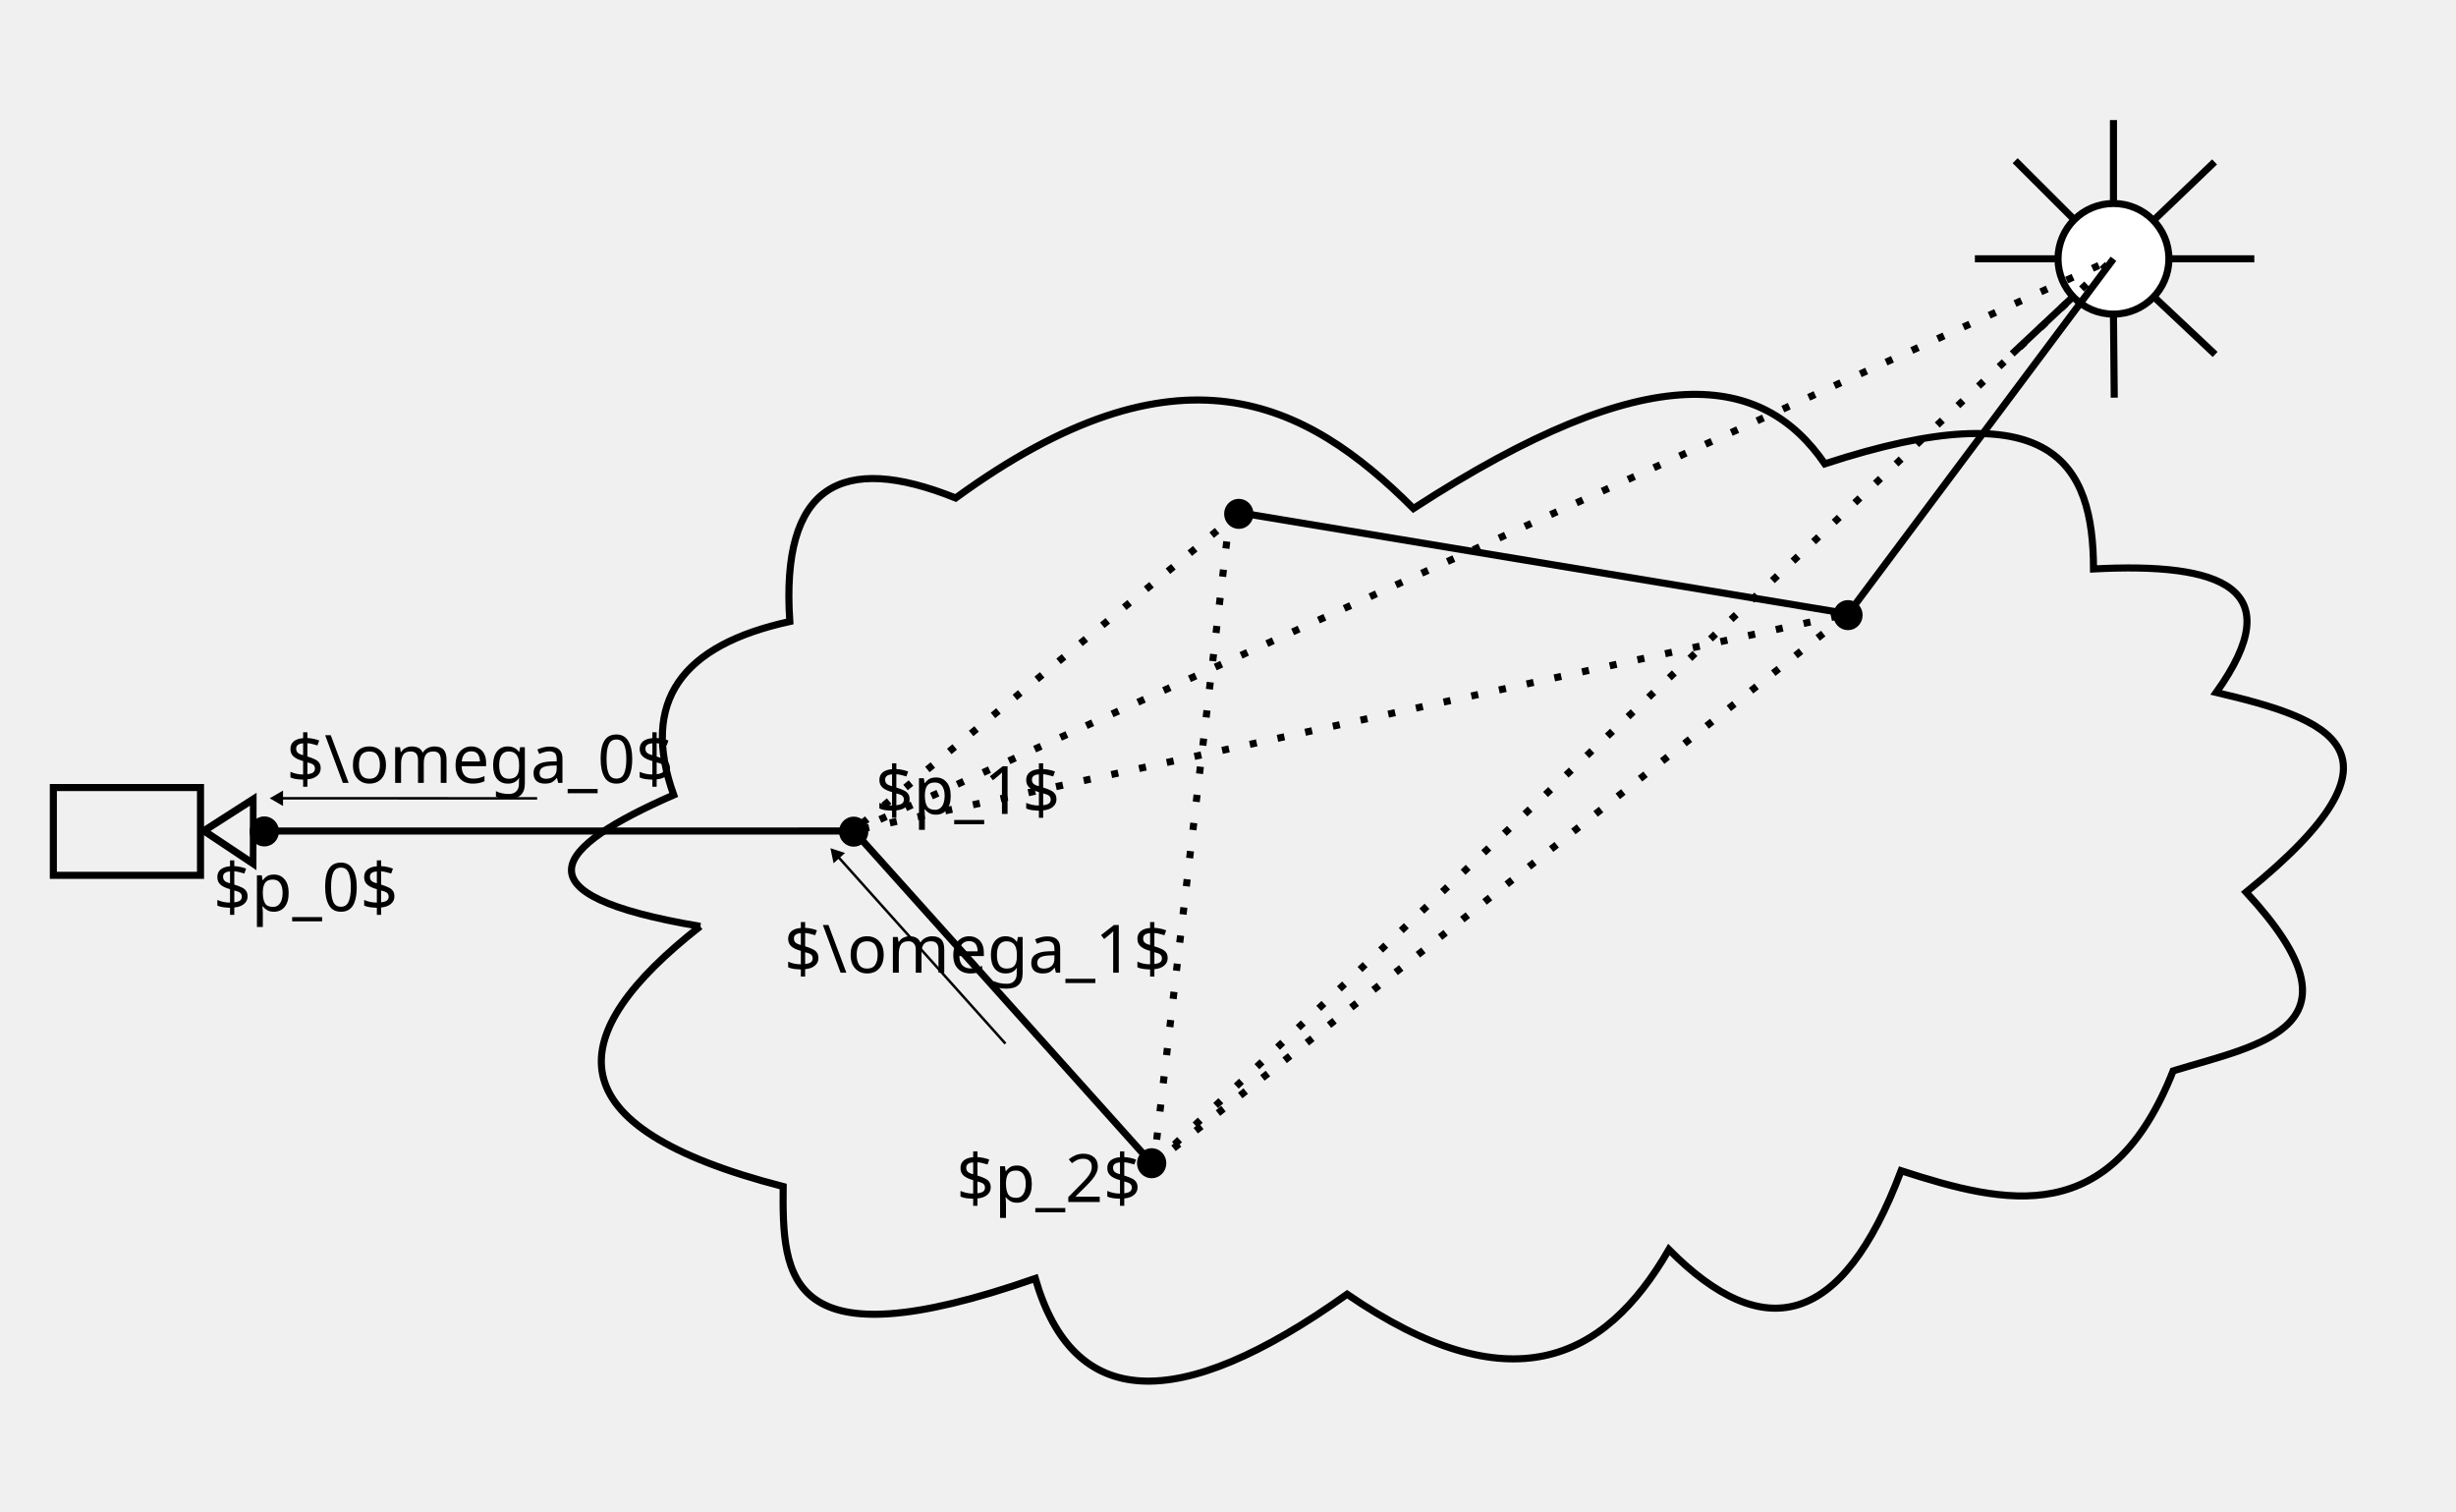
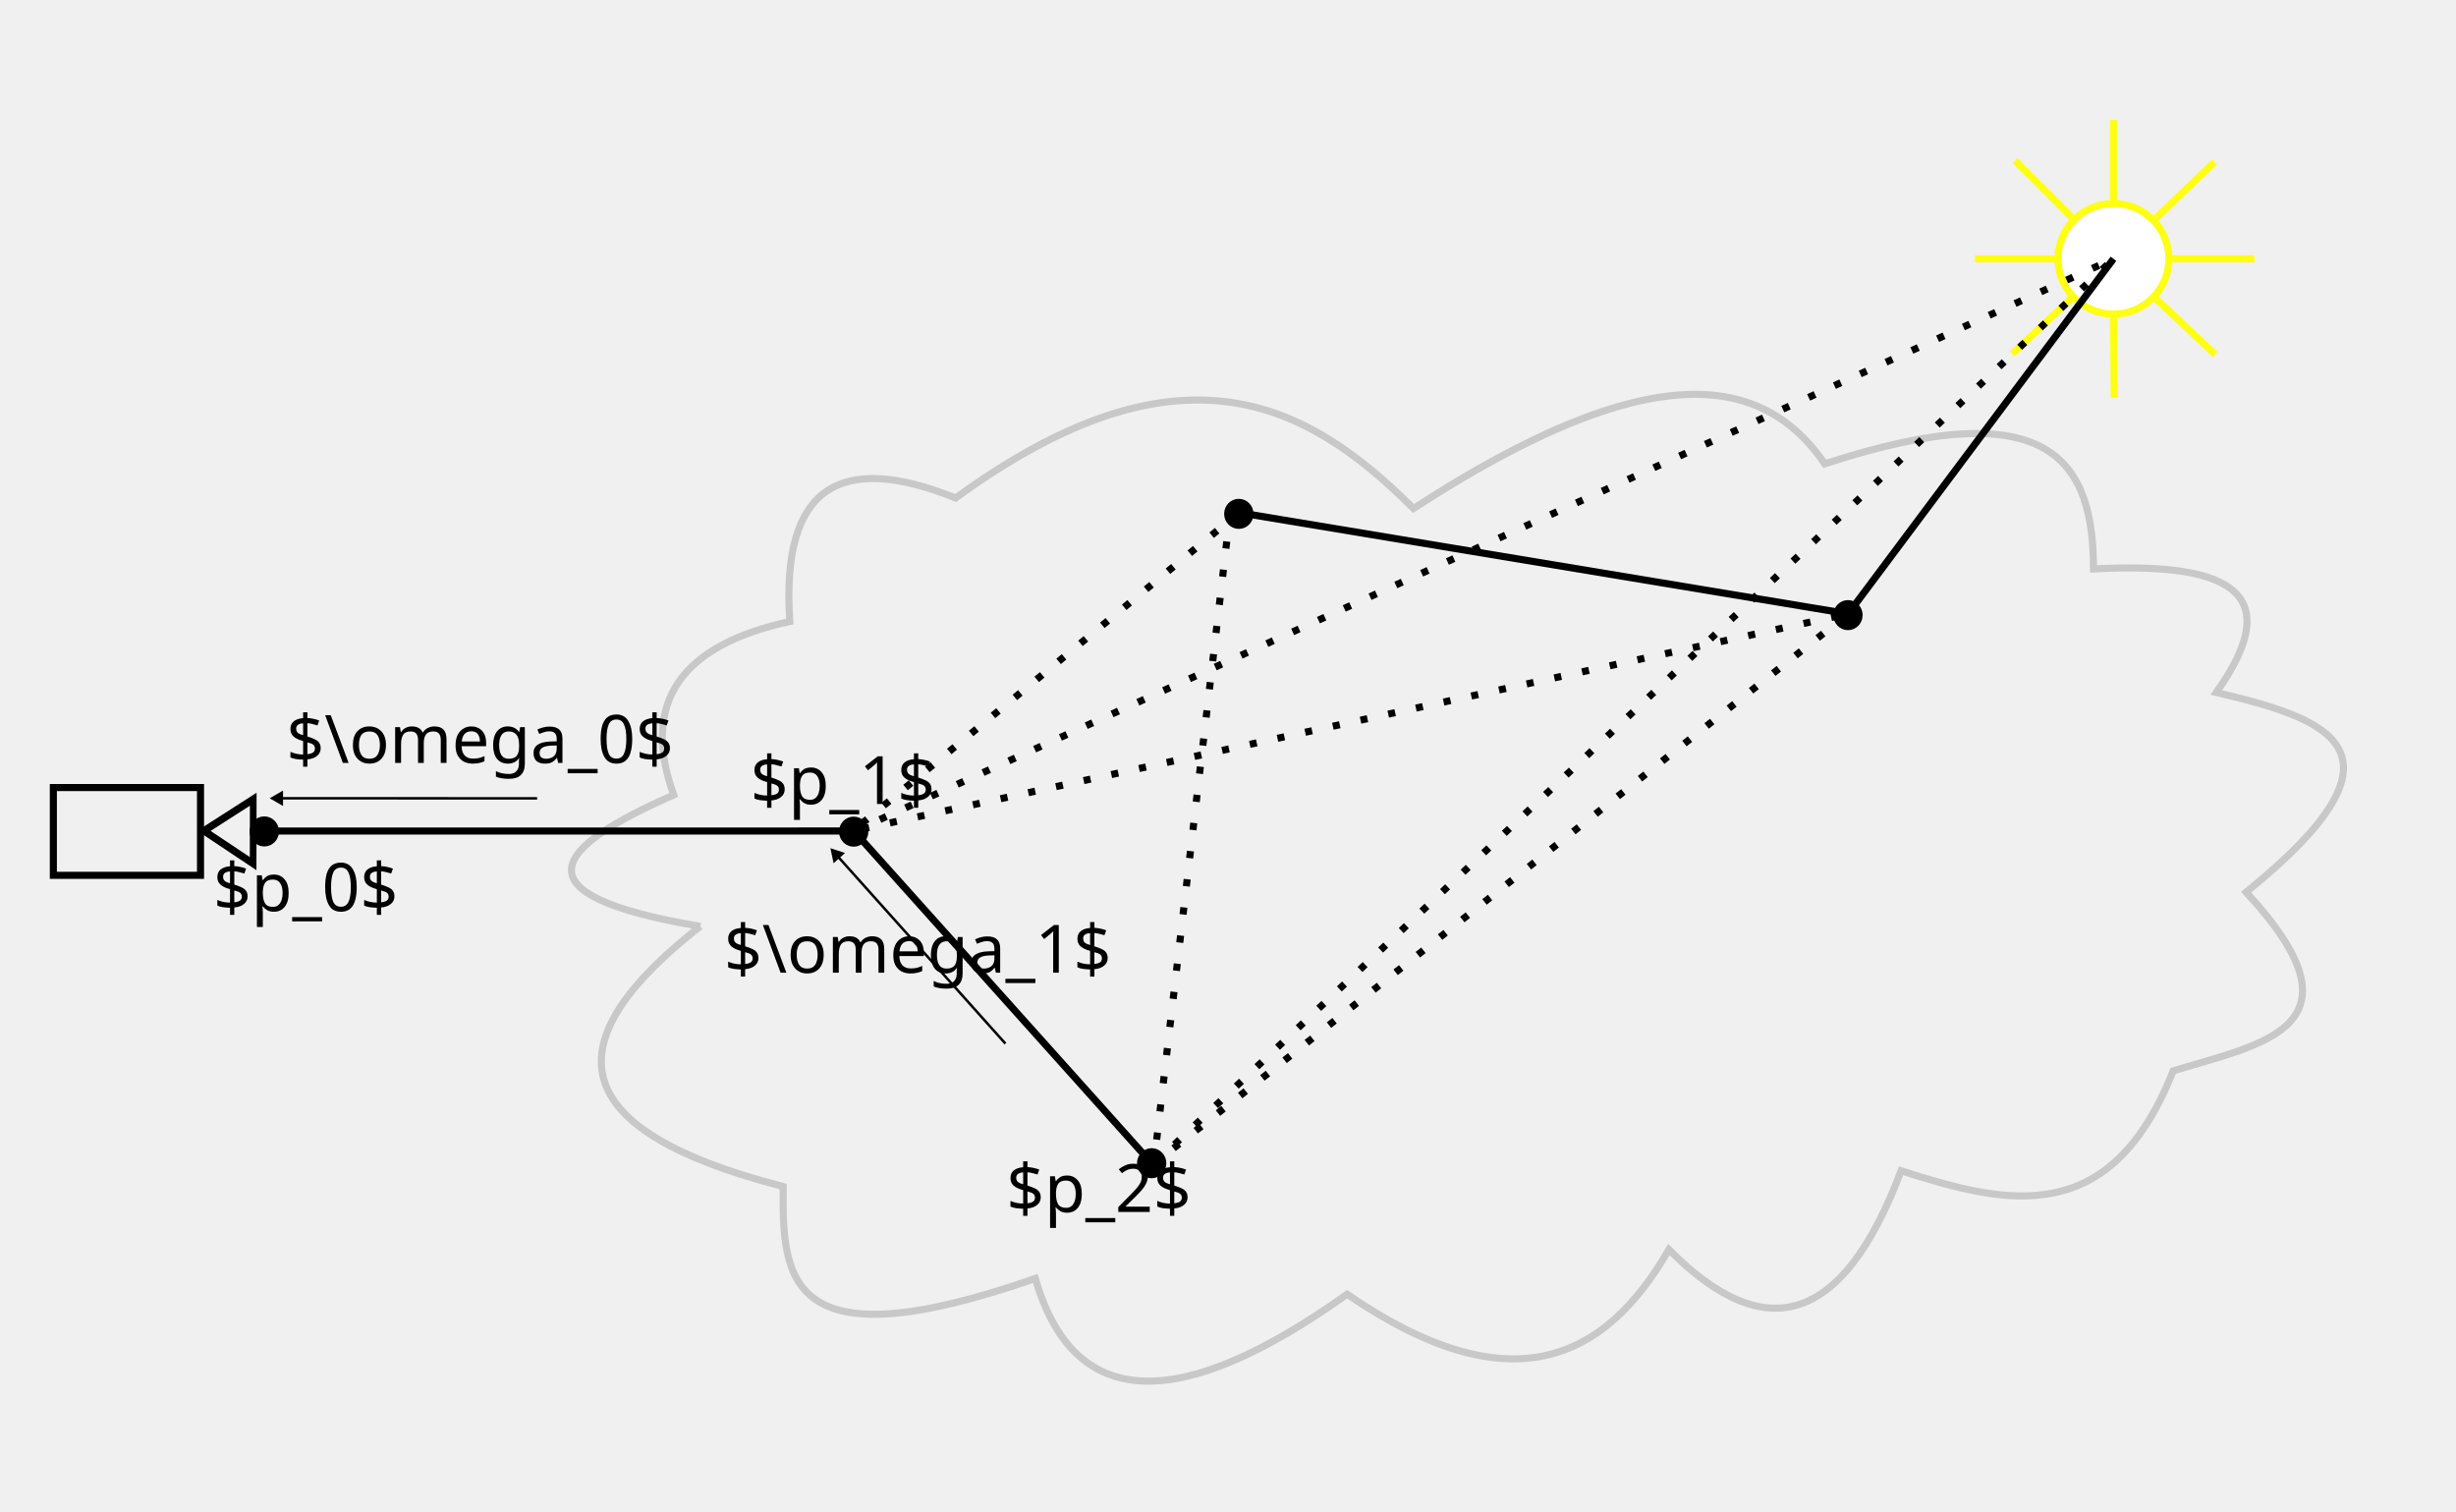
<svg xmlns="http://www.w3.org/2000/svg" width="260mm" height="160mm" viewBox="0 0 260 160" version="1.1" id="svg9745">
  <defs id="defs9742">
    <marker style="overflow:visible" id="TriangleStart" refX="0" refY="0" orient="auto-start-reverse" markerWidth="5.324" markerHeight="6.155" viewBox="0 0 5.324 6.155" preserveAspectRatio="xMidYMid">
      <path transform="scale(0.5)" style="fill:context-stroke;fill-rule:evenodd;stroke:context-stroke;stroke-width:1pt" d="M 5.77,0 -2.88,5 V -5 Z" id="path135" />
    </marker>
  </defs>
  <g id="layer1">
    <g id="g24383" transform="translate(0.142382,1.762705)" style="stroke-width:0.75;stroke-dasharray:none">
      <rect style="fill:#000000;fill-opacity:0;fill-rule:evenodd;stroke:#000000;stroke-width:0.75;stroke-opacity:1;stroke-dasharray:none" id="rect23545" width="15.579" height="9.292" x="5.505" y="81.605" />
      <path style="fill:#000000;fill-opacity:0;stroke:#000000;stroke-width:4.955;stroke-dasharray:none;stroke-opacity:1" id="path24379" d="M 23.832,56.182 -12.034,33.699 25.37,13.879 Z" transform="matrix(0.1421574,-0.00419207,0.0048424,0.1609977,22.99368,80.71258)" />
    </g>
-     <path style="fill:none;stroke:#000000;stroke-width:0.75;stroke-linecap:butt;stroke-linejoin:miter;stroke-opacity:1;stroke-dasharray:none" d="m 74.129,98.06 c -14.692,11.506 -15.775,21.215 8.78,27.54 -0.09,9.628 0.233,18.962 26.69,9.736 4.013,13.846 14.951,14.528 33.012,1.669 17.138,11.75 27.194,7.179 34.065,-4.729 10,10.093 18.328,8.26 24.583,-8.345 11.21,3.623 22.18,6.178 28.797,-10.571 9.37,-2.861 20.969,-4.592 7.726,-18.916 18.684,-15.101 8.447,-18.401 -3.161,-21.142 C 242.546,62.191 235.151,59.521 221.628,60.227 221.596,49.033 217.319,41.2 193.182,49.1 186.656,39.6 174.809,37.478 149.634,53.829 138.16,42.337 124.69,35.586 101.171,52.716 89.045,47.847 82.631,51.38 83.611,65.791 72.185,68.283 67.763,74.242 71.32,84.151 c -12.676,5.561 -17.103,10.561 2.81,13.909 z" id="path10311" />
+     <path style="fill:none;stroke:#c8c8c8;stroke-width:0.75;stroke-linecap:butt;stroke-linejoin:miter;stroke-opacity:1;stroke-dasharray:none" d="m 74.129,98.06 c -14.692,11.506 -15.775,21.215 8.78,27.54 -0.09,9.628 0.233,18.962 26.69,9.736 4.013,13.846 14.951,14.528 33.012,1.669 17.138,11.75 27.194,7.179 34.065,-4.729 10,10.093 18.328,8.26 24.583,-8.345 11.21,3.623 22.18,6.178 28.797,-10.571 9.37,-2.861 20.969,-4.592 7.726,-18.916 18.684,-15.101 8.447,-18.401 -3.161,-21.142 C 242.546,62.191 235.151,59.521 221.628,60.227 221.596,49.033 217.319,41.2 193.182,49.1 186.656,39.6 174.809,37.478 149.634,53.829 138.16,42.337 124.69,35.586 101.171,52.716 89.045,47.847 82.631,51.38 83.611,65.791 72.185,68.283 67.763,74.242 71.32,84.151 c -12.676,5.561 -17.103,10.561 2.81,13.909 z" id="path10311" />
    <ellipse style="fill:#000000;fill-opacity:1;stroke:#000000;stroke-width:0.75;stroke-opacity:0.996" id="path10525" cx="27.981" cy="88.012" rx="1.178" ry="1.217" />
    <ellipse style="fill:#000000;fill-opacity:1;stroke:#000000;stroke-width:0.75;stroke-opacity:0.996" id="path10525-3" cx="90.374" cy="88.037" rx="1.178" ry="1.217" />
    <ellipse style="fill:#000000;fill-opacity:1;stroke:#000000;stroke-width:0.75;stroke-opacity:0.996" id="path10525-3-5" cx="121.918" cy="123.135" rx="1.178" ry="1.217" />
    <path style="fill:none;stroke:#000000;stroke-width:0.75;stroke-linecap:butt;stroke-linejoin:miter;stroke-opacity:1;stroke-dasharray:none" d="m 27.982,87.97 62.298,-0.003" id="path11550" />
    <text xml:space="preserve" style="font-size:7.056px;line-height:1.25;font-family:'Bodoni MT';-inkscape-font-specification:'Bodoni MT';stroke-width:0.265" x="22.572" y="96.438" id="text11554">
      <tspan id="tspan11552" style="font-size:7.056px;stroke-width:0.265" x="22.572" y="96.438">$p_0$</tspan>
    </text>
-     <text xml:space="preserve" style="font-size:7.056px;line-height:1.25;font-family:'Bodoni MT';-inkscape-font-specification:'Bodoni MT';stroke-width:0.265" x="92.657" y="86.162" id="text11554-8">
-       <tspan id="tspan11552-5" style="font-size:7.056px;stroke-width:0.265" x="92.657" y="86.162">$p_1$</tspan>
+     <text xml:space="preserve" style="font-size:7.056px;line-height:1.25;font-family:'Bodoni MT';-inkscape-font-specification:'Bodoni MT';stroke-width:0.265" x="79.428" y="85.104" id="text11554-8">
+       <tspan id="tspan11552-5" style="font-size:7.056px;stroke-width:0.265" x="79.428" y="85.104">$p_1$</tspan>
    </text>
-     <text xml:space="preserve" style="font-size:7.056px;line-height:1.25;font-family:'Bodoni MT';-inkscape-font-specification:'Bodoni MT';stroke-width:0.265" x="101.243" y="127.237" id="text11554-8-3">
-       <tspan id="tspan11552-5-5" style="font-size:7.056px;stroke-width:0.265" x="101.243" y="127.237">$p_2$</tspan>
+     <text xml:space="preserve" style="font-size:7.056px;line-height:1.25;font-family:'Bodoni MT';-inkscape-font-specification:'Bodoni MT';stroke-width:0.265" x="106.534" y="128.295" id="text11554-8-3">
+       <tspan id="tspan11552-5-5" style="font-size:7.056px;stroke-width:0.265" x="106.534" y="128.295">$p_2$</tspan>
    </text>
    <path style="fill:none;stroke:#000000;stroke-width:0.265;stroke-linecap:butt;stroke-linejoin:miter;stroke-dasharray:none;stroke-opacity:1;marker-start:url(#TriangleStart)" d="m 29.493,84.503 27.368,0.007" id="path11600" />
-     <text xml:space="preserve" style="font-size:7.056px;line-height:1.25;font-family:'Bodoni MT';-inkscape-font-specification:'Bodoni MT';stroke-width:0.265" x="30.307" y="82.875" id="text11554-9">
-       <tspan id="tspan11552-0" style="font-size:7.056px;stroke-width:0.265" x="30.307" y="82.875">$\omega_0$</tspan>
+     <text xml:space="preserve" style="font-size:7.056px;line-height:1.25;font-family:'Bodoni MT';-inkscape-font-specification:'Bodoni MT';stroke-width:0.265" x="30.307" y="80.759" id="text11554-9">
+       <tspan id="tspan11552-0" style="font-size:7.056px;stroke-width:0.265" x="30.307" y="80.759">$\omega_0$</tspan>
    </text>
    <path style="fill:none;stroke:#000000;stroke-width:0.75;stroke-linecap:butt;stroke-linejoin:miter;stroke-opacity:1;stroke-dasharray:none" d="M 90.412,87.991 121.918,123.135" id="path26103" />
    <path style="fill:none;stroke:#000000;stroke-width:0.265px;stroke-linecap:butt;stroke-linejoin:miter;stroke-opacity:1;marker-start:url(#TriangleStart)" d="M 88.539,90.488 106.437,110.473" id="path26224" />
-     <text xml:space="preserve" style="font-size:7.056px;line-height:1.25;font-family:'Bodoni MT';-inkscape-font-specification:'Bodoni MT';stroke-width:0.265" x="83" y="102.97" id="text11554-9-26">
-       <tspan id="tspan11552-0-9" style="font-size:7.056px;stroke-width:0.265" x="83" y="102.97">$\omega_1$</tspan>
+     <text xml:space="preserve" style="font-size:7.056px;line-height:1.25;font-family:'Bodoni MT';-inkscape-font-specification:'Bodoni MT';stroke-width:0.265" x="76.65" y="102.97" id="text11554-9-26">
+       <tspan id="tspan11552-0-9" style="font-size:7.056px;stroke-width:0.265" x="76.65" y="102.97">$\omega_1$</tspan>
    </text>
-     <g id="g11805-9" transform="matrix(0.6316355,0,0,0.6301597,191.5664,-83.85699)" style="stroke-width:1.189;stroke-dasharray:none">
-       <path style="fill:none;stroke:#000000;stroke-width:1.189;stroke-linecap:butt;stroke-linejoin:miter;stroke-dasharray:none;stroke-opacity:1" d="M 50.934,167.256 V 153.241" id="path10742-7" />
-       <path style="fill:none;stroke:#000000;stroke-width:1.189;stroke-linecap:butt;stroke-linejoin:miter;stroke-dasharray:none;stroke-opacity:1" d="M 60.226,176.548 H 74.539" id="path10744-8" />
-       <path style="fill:none;stroke:#000000;stroke-width:1.189;stroke-linecap:butt;stroke-linejoin:miter;stroke-dasharray:none;stroke-opacity:1" d="M 41.642,176.548 H 27.709" id="path10746-9" />
-       <path style="fill:none;stroke:#000000;stroke-width:1.189;stroke-linecap:butt;stroke-linejoin:miter;stroke-dasharray:none;stroke-opacity:1" d="m 50.934,176.548 v 9.292 l 0.132,14.035" id="path10748-9" />
-       <path style="fill:none;stroke:#000000;stroke-width:1.189;stroke-linecap:butt;stroke-linejoin:miter;stroke-dasharray:none;stroke-opacity:1" d="m 50.934,176.548 17.041,16.066" id="path10750-2" />
-       <path style="fill:none;stroke:#000000;stroke-width:1.189;stroke-linecap:butt;stroke-linejoin:miter;stroke-dasharray:none;stroke-opacity:1" d="M 67.883,160.275 50.934,176.548 34.459,160.063" id="path10752-9" />
-       <path style="fill:none;stroke:#000000;stroke-width:1.189;stroke-linecap:butt;stroke-linejoin:miter;stroke-dasharray:none;stroke-opacity:1" d="M 50.934,176.548 33.957,192.518" id="path10754-2" />
-       <circle style="fill:#ffffff;fill-opacity:1;stroke:#000000;stroke-width:1.189;stroke-dasharray:none;stroke-opacity:0.996" id="path10377-4" cx="50.934" cy="176.548" r="9.292" />
+     <g id="g11805-9" transform="matrix(0.6316355,0,0,0.6301597,191.5664,-83.85699)" style="stroke-width:1.189;stroke-dasharray:none;stroke:#ffff12;stroke-opacity:1">
+       <path style="fill:none;stroke:#ffff12;stroke-width:1.189;stroke-linecap:butt;stroke-linejoin:miter;stroke-dasharray:none;stroke-opacity:1" d="M 50.934,167.256 V 153.241" id="path10742-7" />
+       <path style="fill:none;stroke:#ffff12;stroke-width:1.189;stroke-linecap:butt;stroke-linejoin:miter;stroke-dasharray:none;stroke-opacity:1" d="M 60.226,176.548 H 74.539" id="path10744-8" />
+       <path style="fill:none;stroke:#ffff12;stroke-width:1.189;stroke-linecap:butt;stroke-linejoin:miter;stroke-dasharray:none;stroke-opacity:1" d="M 41.642,176.548 H 27.709" id="path10746-9" />
+       <path style="fill:none;stroke:#ffff12;stroke-width:1.189;stroke-linecap:butt;stroke-linejoin:miter;stroke-dasharray:none;stroke-opacity:1" d="m 50.934,176.548 v 9.292 l 0.132,14.035" id="path10748-9" />
+       <path style="fill:none;stroke:#ffff12;stroke-width:1.189;stroke-linecap:butt;stroke-linejoin:miter;stroke-dasharray:none;stroke-opacity:1" d="m 50.934,176.548 17.041,16.066" id="path10750-2" />
+       <path style="fill:none;stroke:#ffff12;stroke-width:1.189;stroke-linecap:butt;stroke-linejoin:miter;stroke-dasharray:none;stroke-opacity:1" d="M 67.883,160.275 50.934,176.548 34.459,160.063" id="path10752-9" />
+       <path style="fill:none;stroke:#ffff12;stroke-width:1.189;stroke-linecap:butt;stroke-linejoin:miter;stroke-dasharray:none;stroke-opacity:1" d="M 50.934,176.548 33.957,192.518" id="path10754-2" />
+       <circle style="fill:#ffffff;fill-opacity:1;stroke:#ffff12;stroke-width:1.189;stroke-dasharray:none;stroke-opacity:1" id="path10377-4" cx="50.934" cy="176.548" r="9.292" />
    </g>
    <path style="fill:none;stroke:#000000;stroke-width:0.75;stroke-linecap:butt;stroke-linejoin:miter;stroke-opacity:1;stroke-dasharray:none" d="M 223.738,27.396 195.653,64.974 131.165,54.267" id="path29152" />
    <ellipse style="fill:#000000;fill-opacity:1;stroke:#000000;stroke-width:0.75;stroke-opacity:0.996" id="path10525-5" cx="195.632" cy="65.115" rx="1.178" ry="1.217" />
    <ellipse style="fill:#000000;fill-opacity:1;stroke:#000000;stroke-width:0.75;stroke-opacity:0.996" id="path10525-9" cx="131.144" cy="54.396" rx="1.178" ry="1.217" />
    <path style="fill:none;stroke:#000000;stroke-width:0.75;stroke-linecap:butt;stroke-linejoin:miter;stroke-dasharray:0.75,2.25;stroke-dashoffset:0;stroke-opacity:1" d="M 131.165,54.267 90.28,87.967 195.653,64.974" id="path29297" />
    <path style="fill:none;stroke:#000000;stroke-width:0.75;stroke-linecap:butt;stroke-linejoin:miter;stroke-dasharray:0.75,2.25;stroke-dashoffset:0;stroke-opacity:1" d="M 90.412,87.991 223.738,27.397" id="path29299" />
    <path style="fill:none;stroke:#000000;stroke-width:0.75;stroke-linecap:butt;stroke-linejoin:miter;stroke-dasharray:0.75,2.25;stroke-dashoffset:0;stroke-opacity:1" d="m 130.217,54.34 -8.069,68.868 73.505,-58.233" id="path29301" />
    <path style="fill:none;stroke:#000000;stroke-width:0.75;stroke-linecap:butt;stroke-linejoin:miter;stroke-dasharray:0.75,2.25;stroke-dashoffset:0;stroke-opacity:1" d="M 122.148,123.208 223.738,27.397" id="path29303" />
  </g>
</svg>
